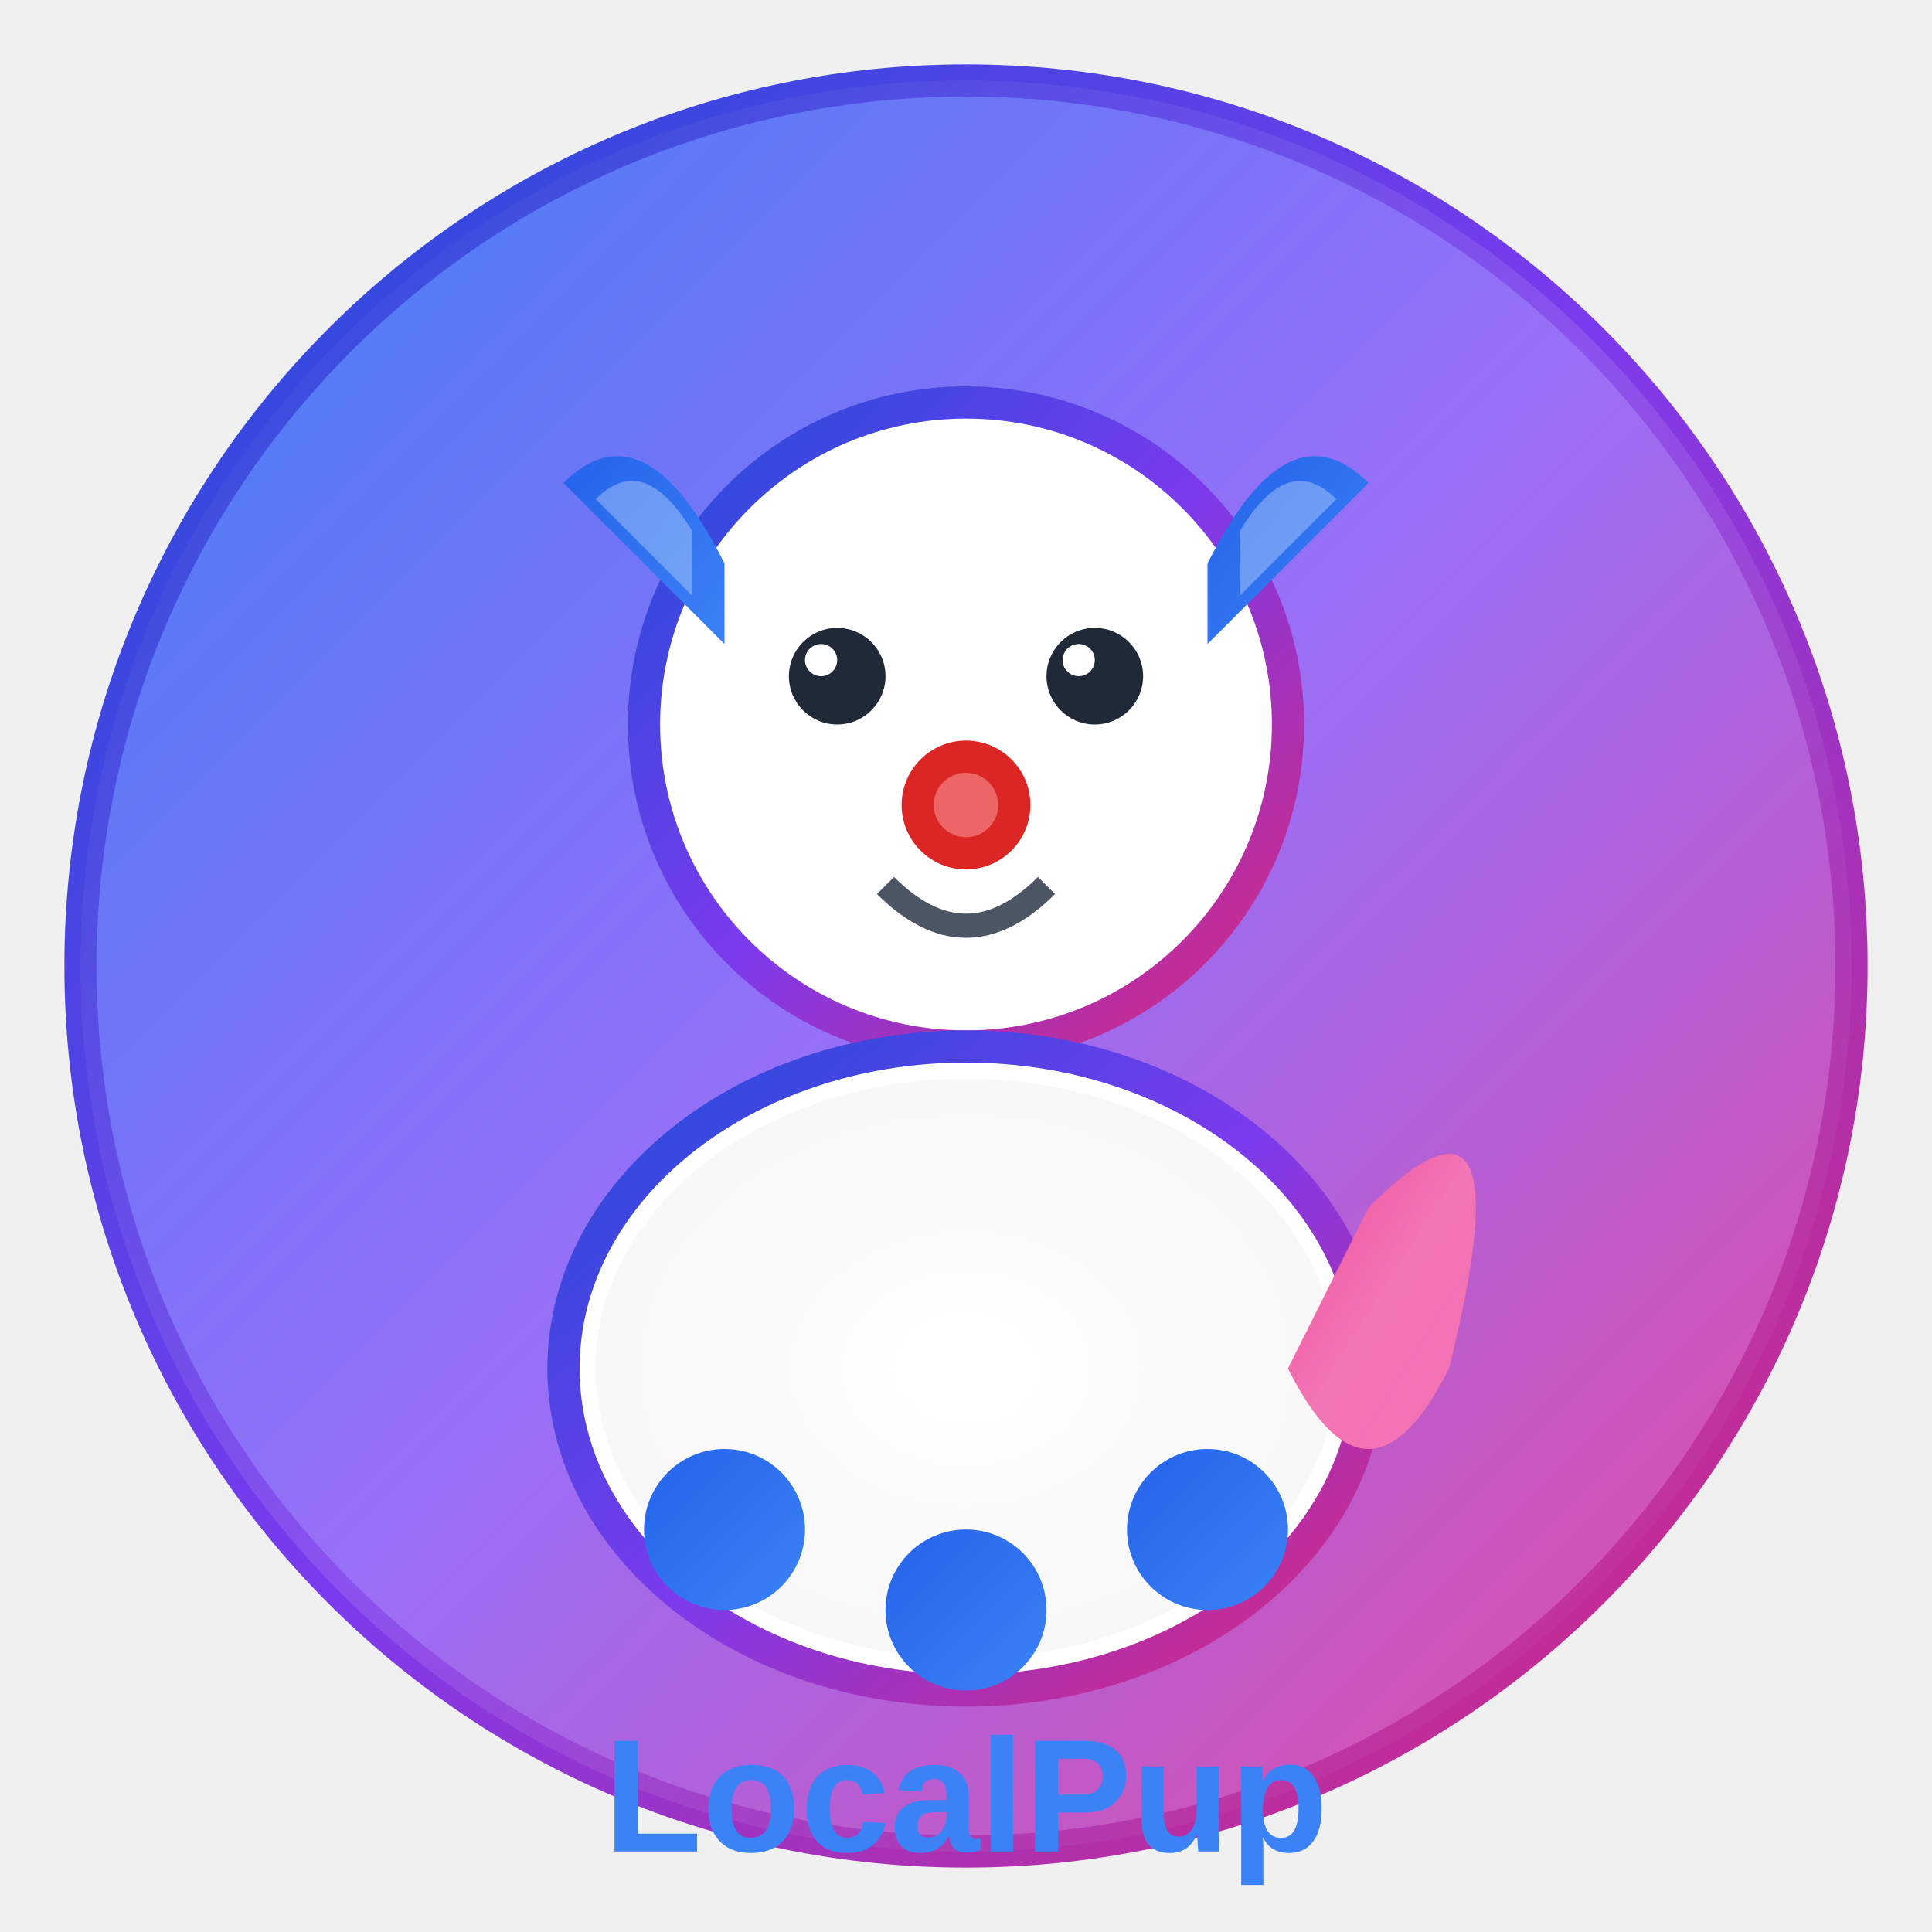
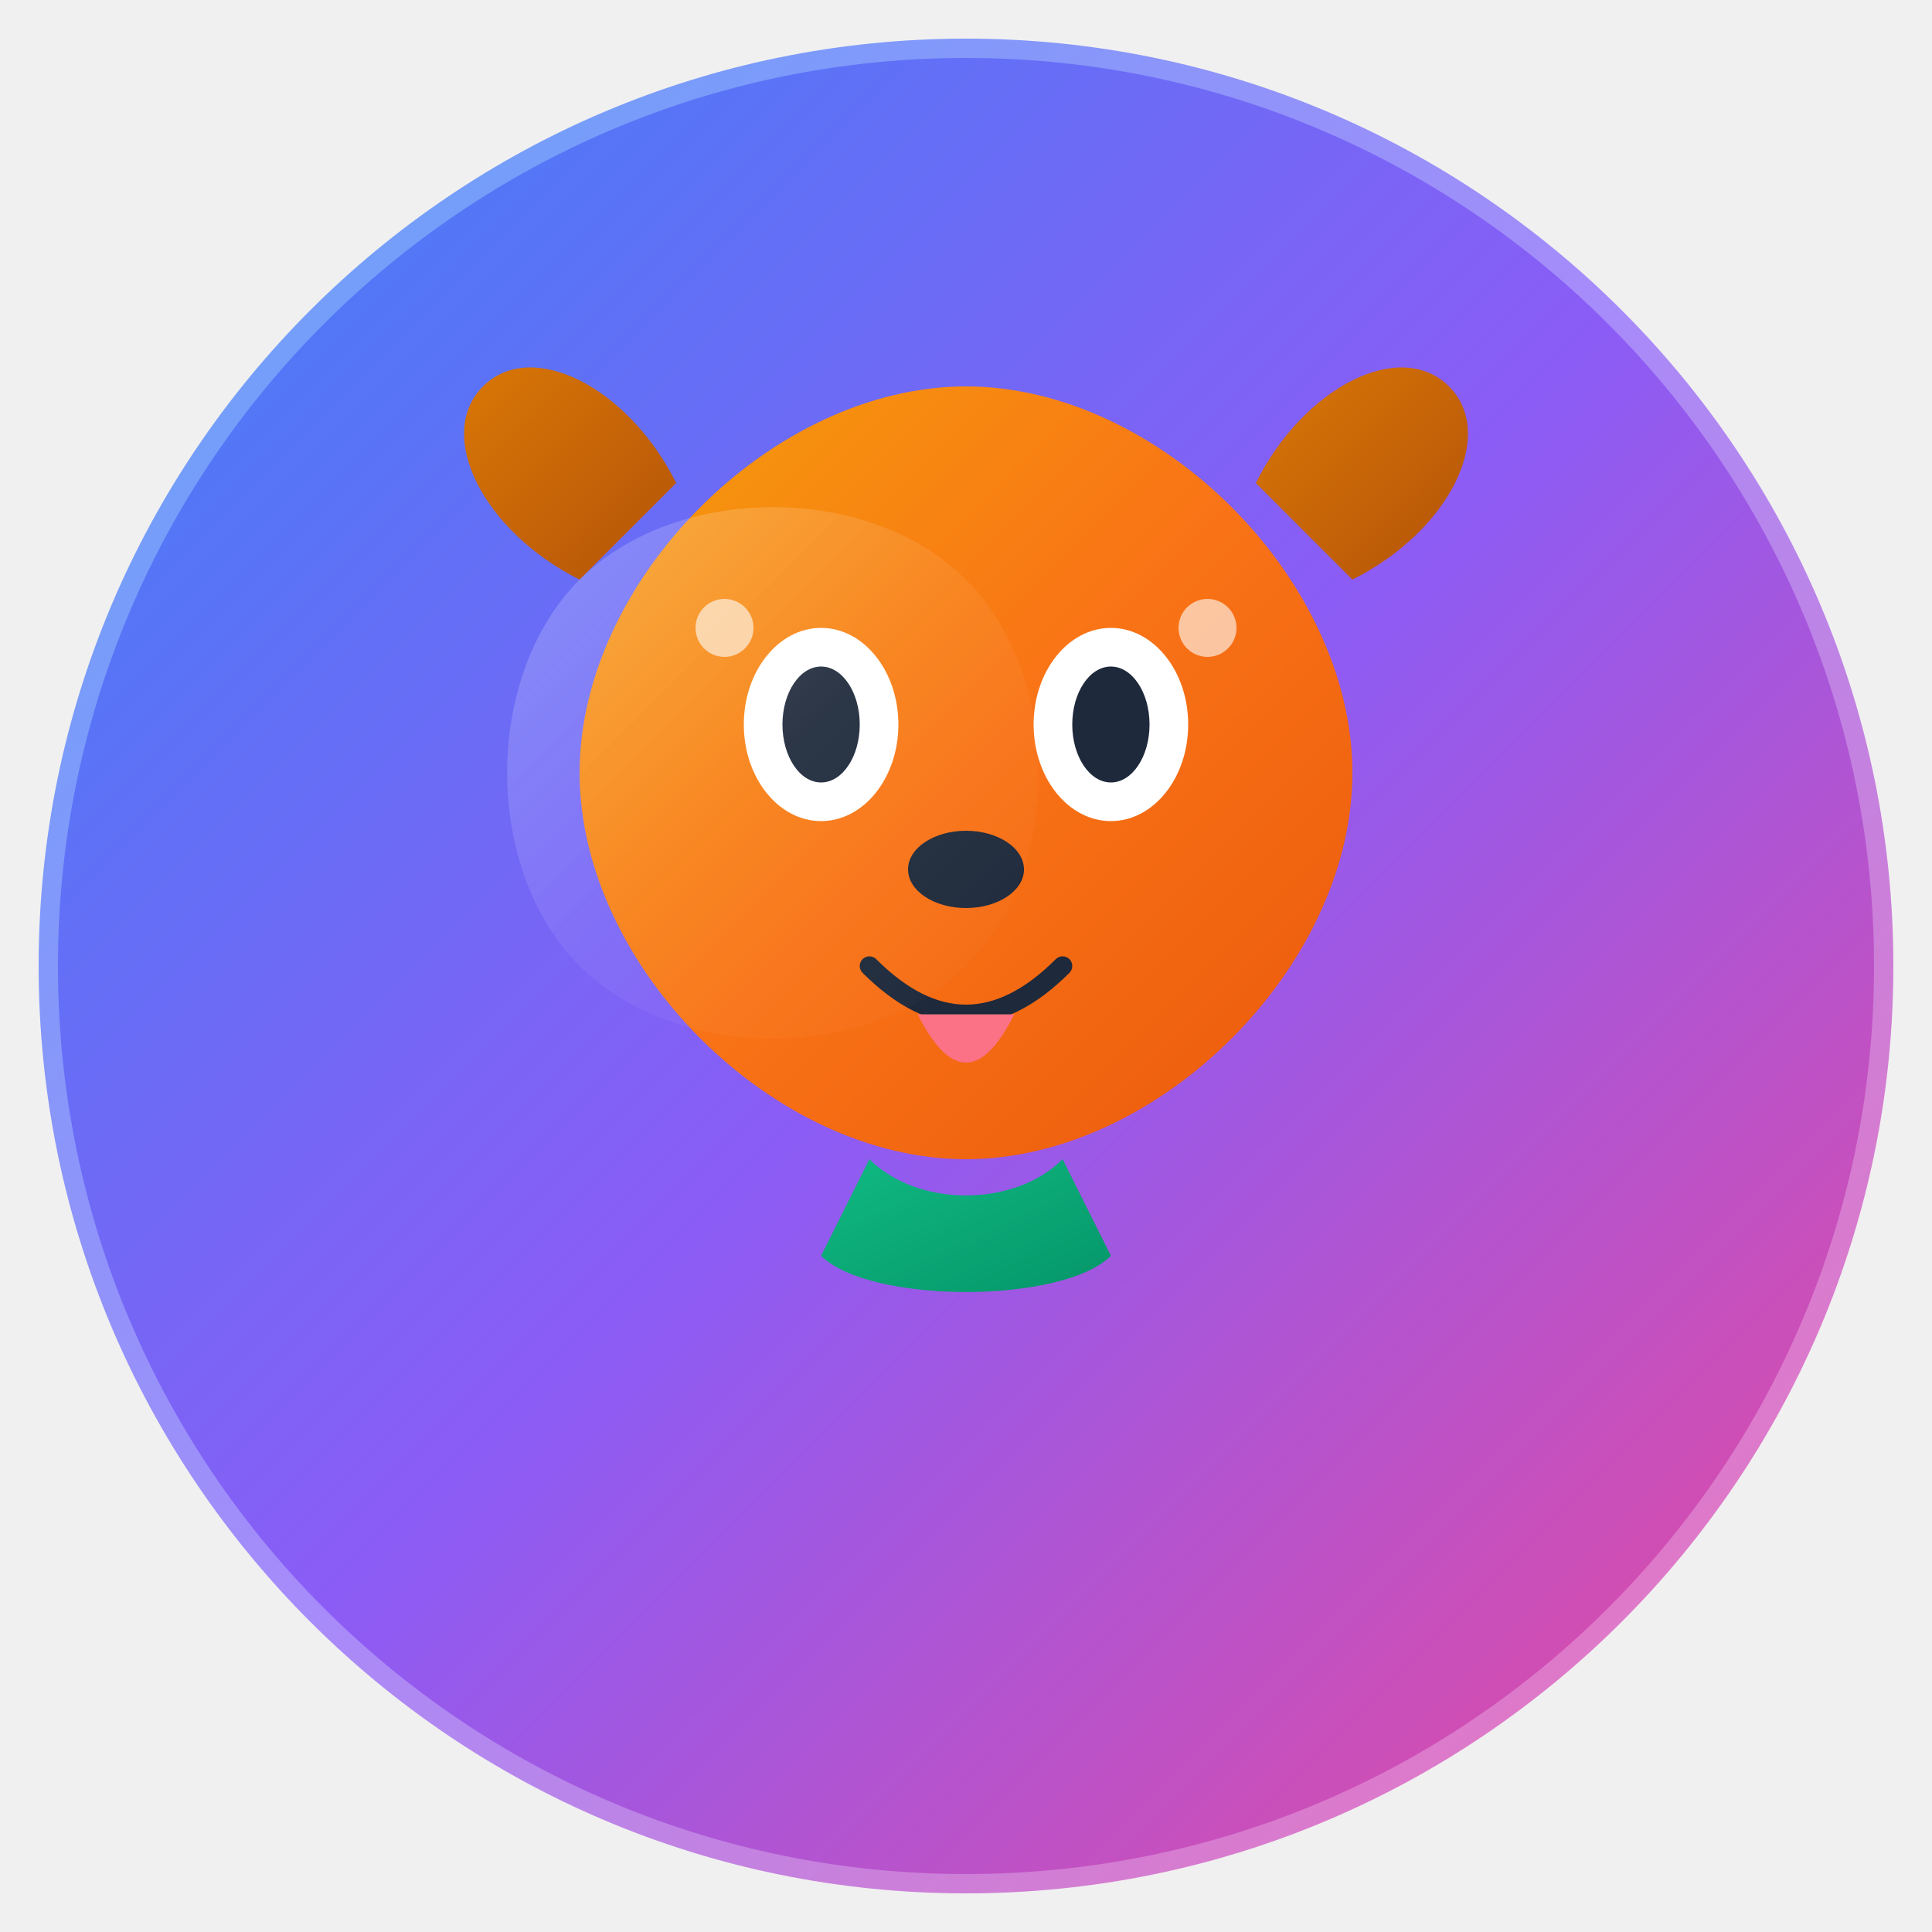
- <svg xmlns="http://www.w3.org/2000/svg" width="120" height="120" viewBox="0 0 120 120" fill="none">
-   <circle cx="60" cy="60" r="55" fill="url(#gradient-bg)" stroke="url(#gradient-border)" stroke-width="2" />
-   <circle cx="60" cy="60" r="55" fill="url(#metal-shine)" opacity="0.3" />
-   <circle cx="60" cy="45" r="20" fill="white" stroke="url(#gradient-border)" stroke-width="2" />
-   <path d="M45,35 Q40,25 35,30 Q40,35 45,40 Z" fill="url(#gradient-primary)" />
-   <path d="M75,35 Q80,25 85,30 Q80,35 75,40 Z" fill="url(#gradient-primary)" />
-   <path d="M43,33 Q40,28 37,31 Q40,34 43,37 Z" fill="white" opacity="0.3" />
-   <path d="M77,33 Q80,28 83,31 Q80,34 77,37 Z" fill="white" opacity="0.3" />
-   <circle cx="52" cy="42" r="3" fill="#1F2937" />
-   <circle cx="68" cy="42" r="3" fill="#1F2937" />
-   <circle cx="51" cy="41" r="1" fill="white" />
-   <circle cx="67" cy="41" r="1" fill="white" />
-   <circle cx="60" cy="50" r="4" fill="#DC2626" />
-   <circle cx="60" cy="50" r="2" fill="#FCA5A5" opacity="0.5" />
-   <path d="M55,55 Q60,60 65,55" stroke="#4B5563" stroke-width="1.5" fill="none" />
-   <ellipse cx="60" cy="85" rx="25" ry="20" fill="white" stroke="url(#gradient-border)" stroke-width="2" />
-   <ellipse cx="60" cy="85" rx="23" ry="18" fill="url(#body-shadow)" opacity="0.1" />
-   <path d="M85,75 Q95,65 90,85 Q85,95 80,85" fill="url(#gradient-accent)" />
-   <path d="M85,75 Q95,65 90,85 Q85,95 80,85" fill="url(#tail-shine)" opacity="0.3" />
-   <circle cx="45" cy="95" r="5" fill="url(#gradient-primary)" />
-   <circle cx="60" cy="100" r="5" fill="url(#gradient-primary)" />
-   <circle cx="75" cy="95" r="5" fill="url(#gradient-primary)" />
-   <text x="60" y="115" text-anchor="middle" font-family="Arial, sans-serif" font-size="10" font-weight="bold" fill="#3B82F6">
-     LocalPup
-   </text>
+ <svg xmlns="http://www.w3.org/2000/svg" width="200" height="200" viewBox="0 0 200 200" fill="none">
+   <circle cx="100" cy="100" r="95" fill="url(#gradient-bg)" stroke="url(#gradient-border)" stroke-width="2" />
+   <path d="M100 40C80 40 60 60 60 80C60 100 80 120 100 120C120 120 140 100 140 80C140 60 120 40 100 40Z" fill="url(#gradient-dog)" />
+   <path d="M70 50C65 40 55 35 50 40C45 45 50 55 60 60C65 55 70 50 70 50Z" fill="url(#gradient-ear)" />
+   <path d="M130 50C135 40 145 35 150 40C155 45 150 55 140 60C135 55 130 50 130 50Z" fill="url(#gradient-ear)" />
+   <ellipse cx="85" cy="75" rx="8" ry="10" fill="white" />
+   <ellipse cx="85" cy="75" rx="4" ry="6" fill="#1E293B" />
+   <ellipse cx="115" cy="75" rx="8" ry="10" fill="white" />
+   <ellipse cx="115" cy="75" rx="4" ry="6" fill="#1E293B" />
+   <ellipse cx="100" cy="90" rx="6" ry="4" fill="#1E293B" />
+   <path d="M90 100Q100 110 110 100" stroke="#1E293B" stroke-width="2" stroke-linecap="round" />
+   <path d="M95 105Q100 115 105 105" fill="#FB7185" />
+   <path d="M90 120C95 125 105 125 110 120L115 130C110 135 90 135 85 130L90 120Z" fill="url(#gradient-bow)" />
+   <path d="M60 60C50 70 50 90 60 100C70 110 90 110 100 100C110 90 110 70 100 60C90 50 70 50 60 60Z" fill="url(#gradient-shine)" opacity="0.3" />
+   <circle cx="75" cy="65" r="3" fill="white" opacity="0.6" />
+   <circle cx="125" cy="65" r="3" fill="white" opacity="0.6" />
  <defs>
    <linearGradient id="gradient-bg" x1="0%" y1="0%" x2="100%" y2="100%">
      <stop offset="0%" stop-color="#3B82F6" />
      <stop offset="50%" stop-color="#8B5CF6" />
      <stop offset="100%" stop-color="#EC4899" />
    </linearGradient>
    <linearGradient id="gradient-border" x1="0%" y1="0%" x2="100%" y2="100%">
-       <stop offset="0%" stop-color="#1D4ED8" />
-       <stop offset="50%" stop-color="#7C3AED" />
-       <stop offset="100%" stop-color="#DB2777" />
-     </linearGradient>
-     <linearGradient id="gradient-primary" x1="0%" y1="0%" x2="100%" y2="100%">
-       <stop offset="0%" stop-color="#2563EB" />
-       <stop offset="100%" stop-color="#3B82F6" />
-     </linearGradient>
-     <linearGradient id="gradient-accent" x1="0%" y1="0%" x2="100%" y2="100%">
-       <stop offset="0%" stop-color="#EC4899" />
+       <stop offset="0%" stop-color="#60A5FA" />
+       <stop offset="50%" stop-color="#A78BFA" />
      <stop offset="100%" stop-color="#F472B6" />
    </linearGradient>
-     <linearGradient id="metal-shine" x1="0%" y1="0%" x2="100%" y2="100%">
-       <stop offset="0%" stop-color="white" stop-opacity="0" />
-       <stop offset="30%" stop-color="white" stop-opacity="0.2" />
-       <stop offset="50%" stop-color="white" stop-opacity="0.4" />
-       <stop offset="70%" stop-color="white" stop-opacity="0.2" />
-       <stop offset="100%" stop-color="white" stop-opacity="0" />
+     <linearGradient id="gradient-dog" x1="0%" y1="0%" x2="100%" y2="100%">
+       <stop offset="0%" stop-color="#F59E0B" />
+       <stop offset="50%" stop-color="#F97316" />
+       <stop offset="100%" stop-color="#EA580C" />
    </linearGradient>
-     <radialGradient id="body-shadow" cx="50%" cy="50%" r="50%">
-       <stop offset="0%" stop-color="black" stop-opacity="0" />
-       <stop offset="100%" stop-color="black" stop-opacity="0.3" />
-     </radialGradient>
-     <linearGradient id="tail-shine" x1="0%" y1="0%" x2="100%" y2="100%">
-       <stop offset="0%" stop-color="white" stop-opacity="0" />
-       <stop offset="50%" stop-color="white" stop-opacity="0.5" />
+     <linearGradient id="gradient-ear" x1="0%" y1="0%" x2="100%" y2="100%">
+       <stop offset="0%" stop-color="#D97706" />
+       <stop offset="100%" stop-color="#B45309" />
+     </linearGradient>
+     <linearGradient id="gradient-bow" x1="0%" y1="0%" x2="100%" y2="100%">
+       <stop offset="0%" stop-color="#10B981" />
+       <stop offset="100%" stop-color="#059669" />
+     </linearGradient>
+     <linearGradient id="gradient-shine" x1="0%" y1="0%" x2="100%" y2="100%">
+       <stop offset="0%" stop-color="white" stop-opacity="0.8" />
+       <stop offset="50%" stop-color="white" stop-opacity="0.2" />
      <stop offset="100%" stop-color="white" stop-opacity="0" />
    </linearGradient>
  </defs>
</svg>
